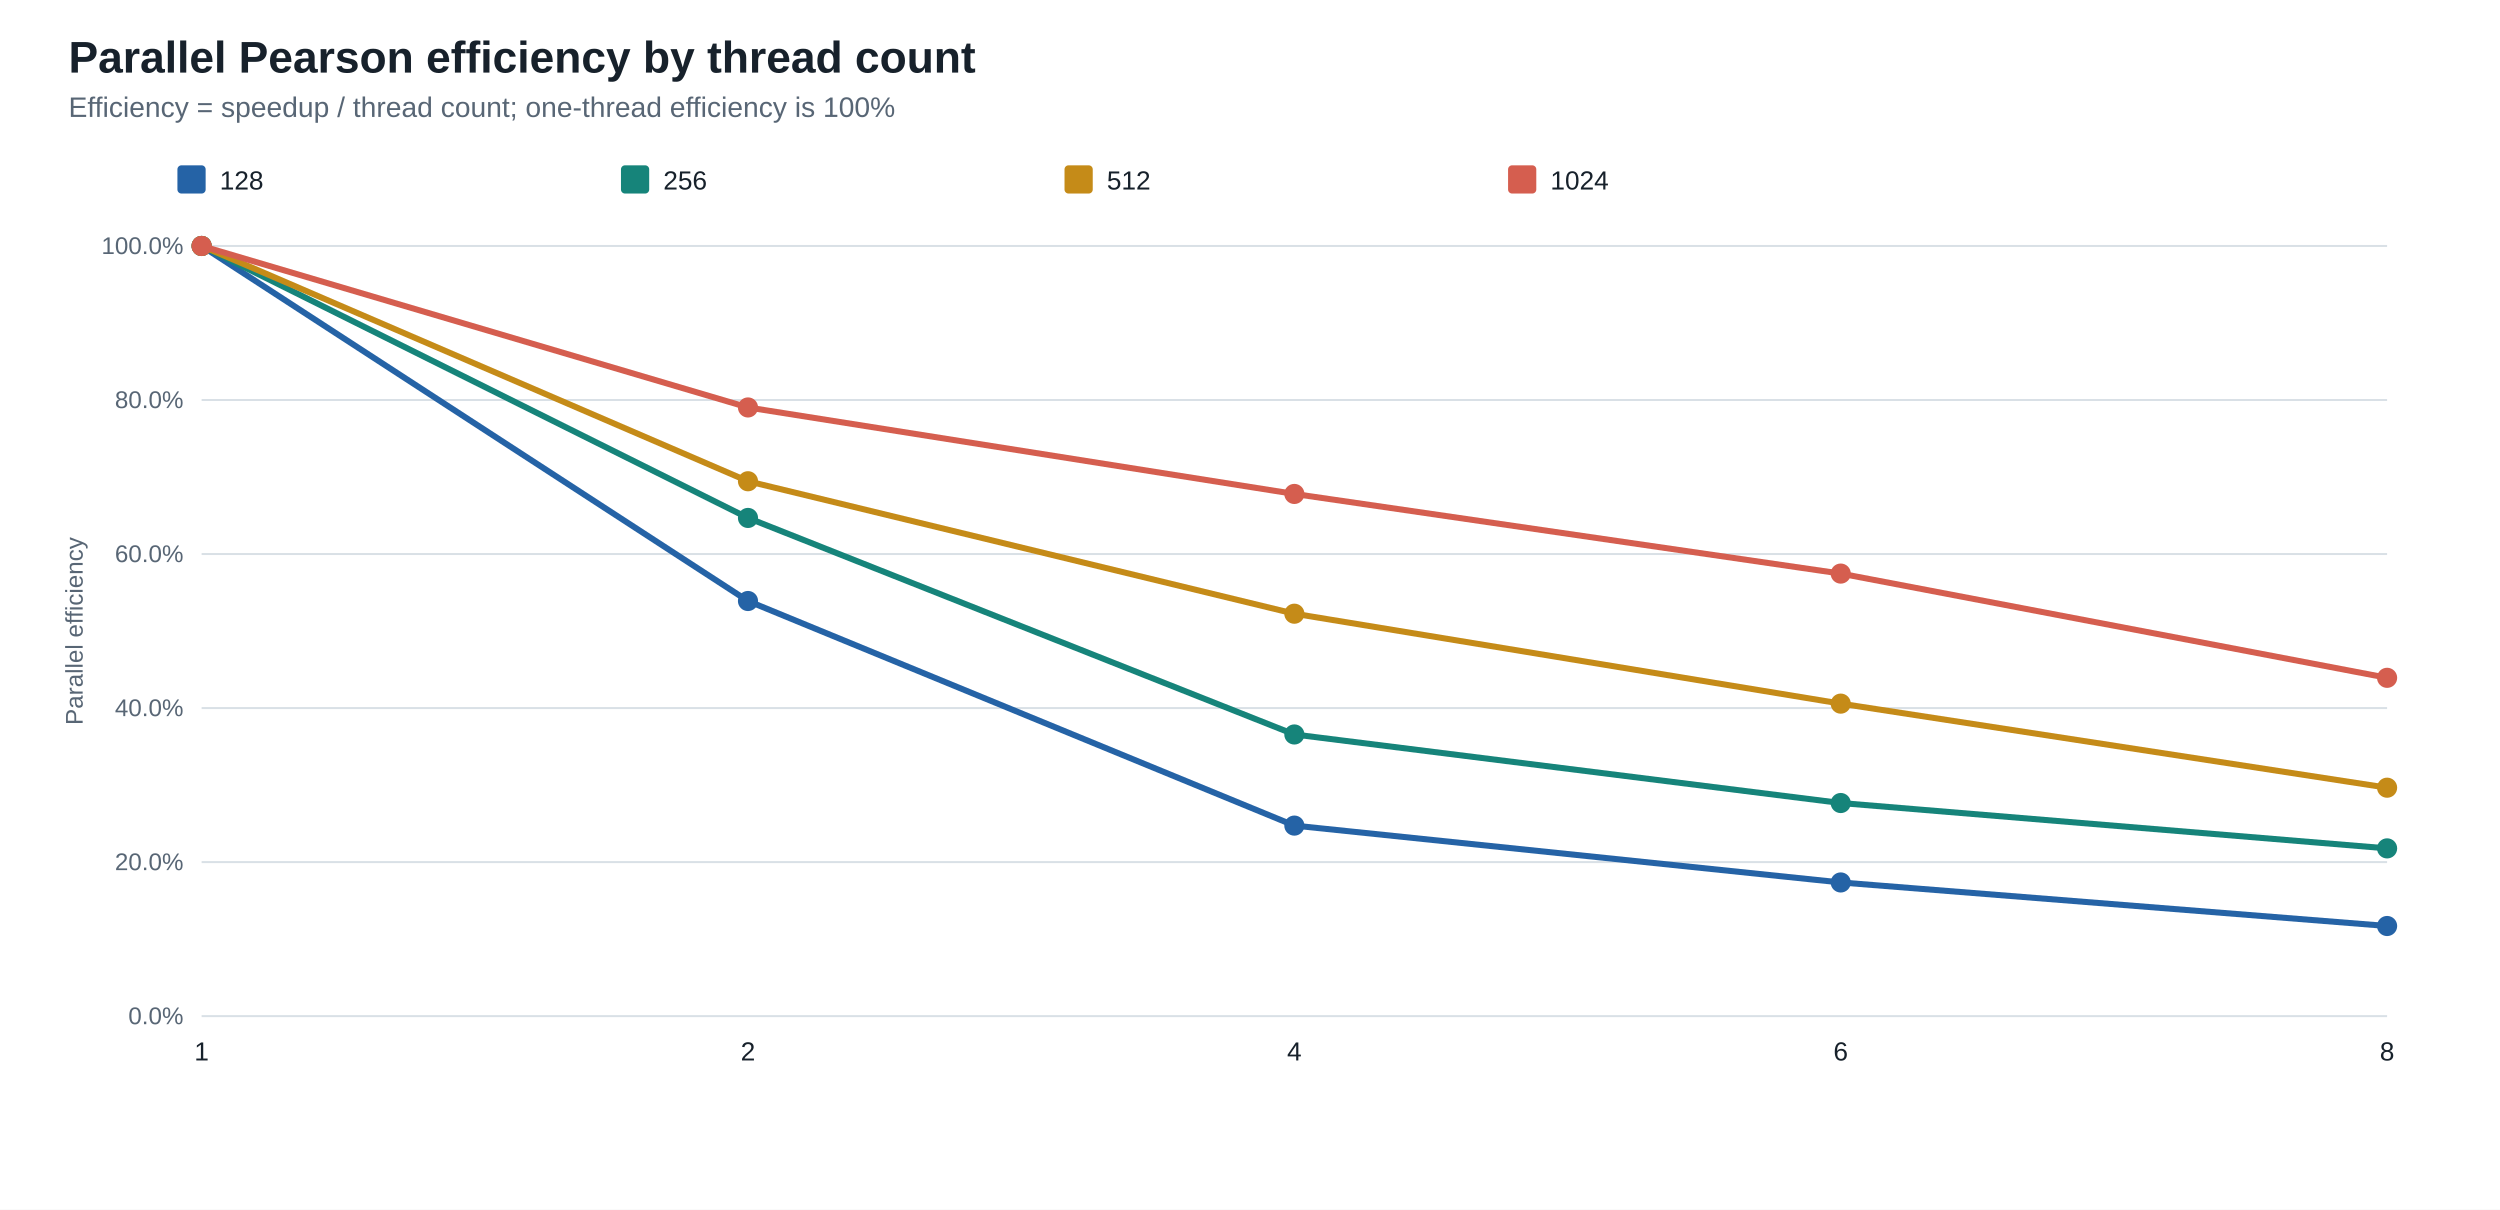
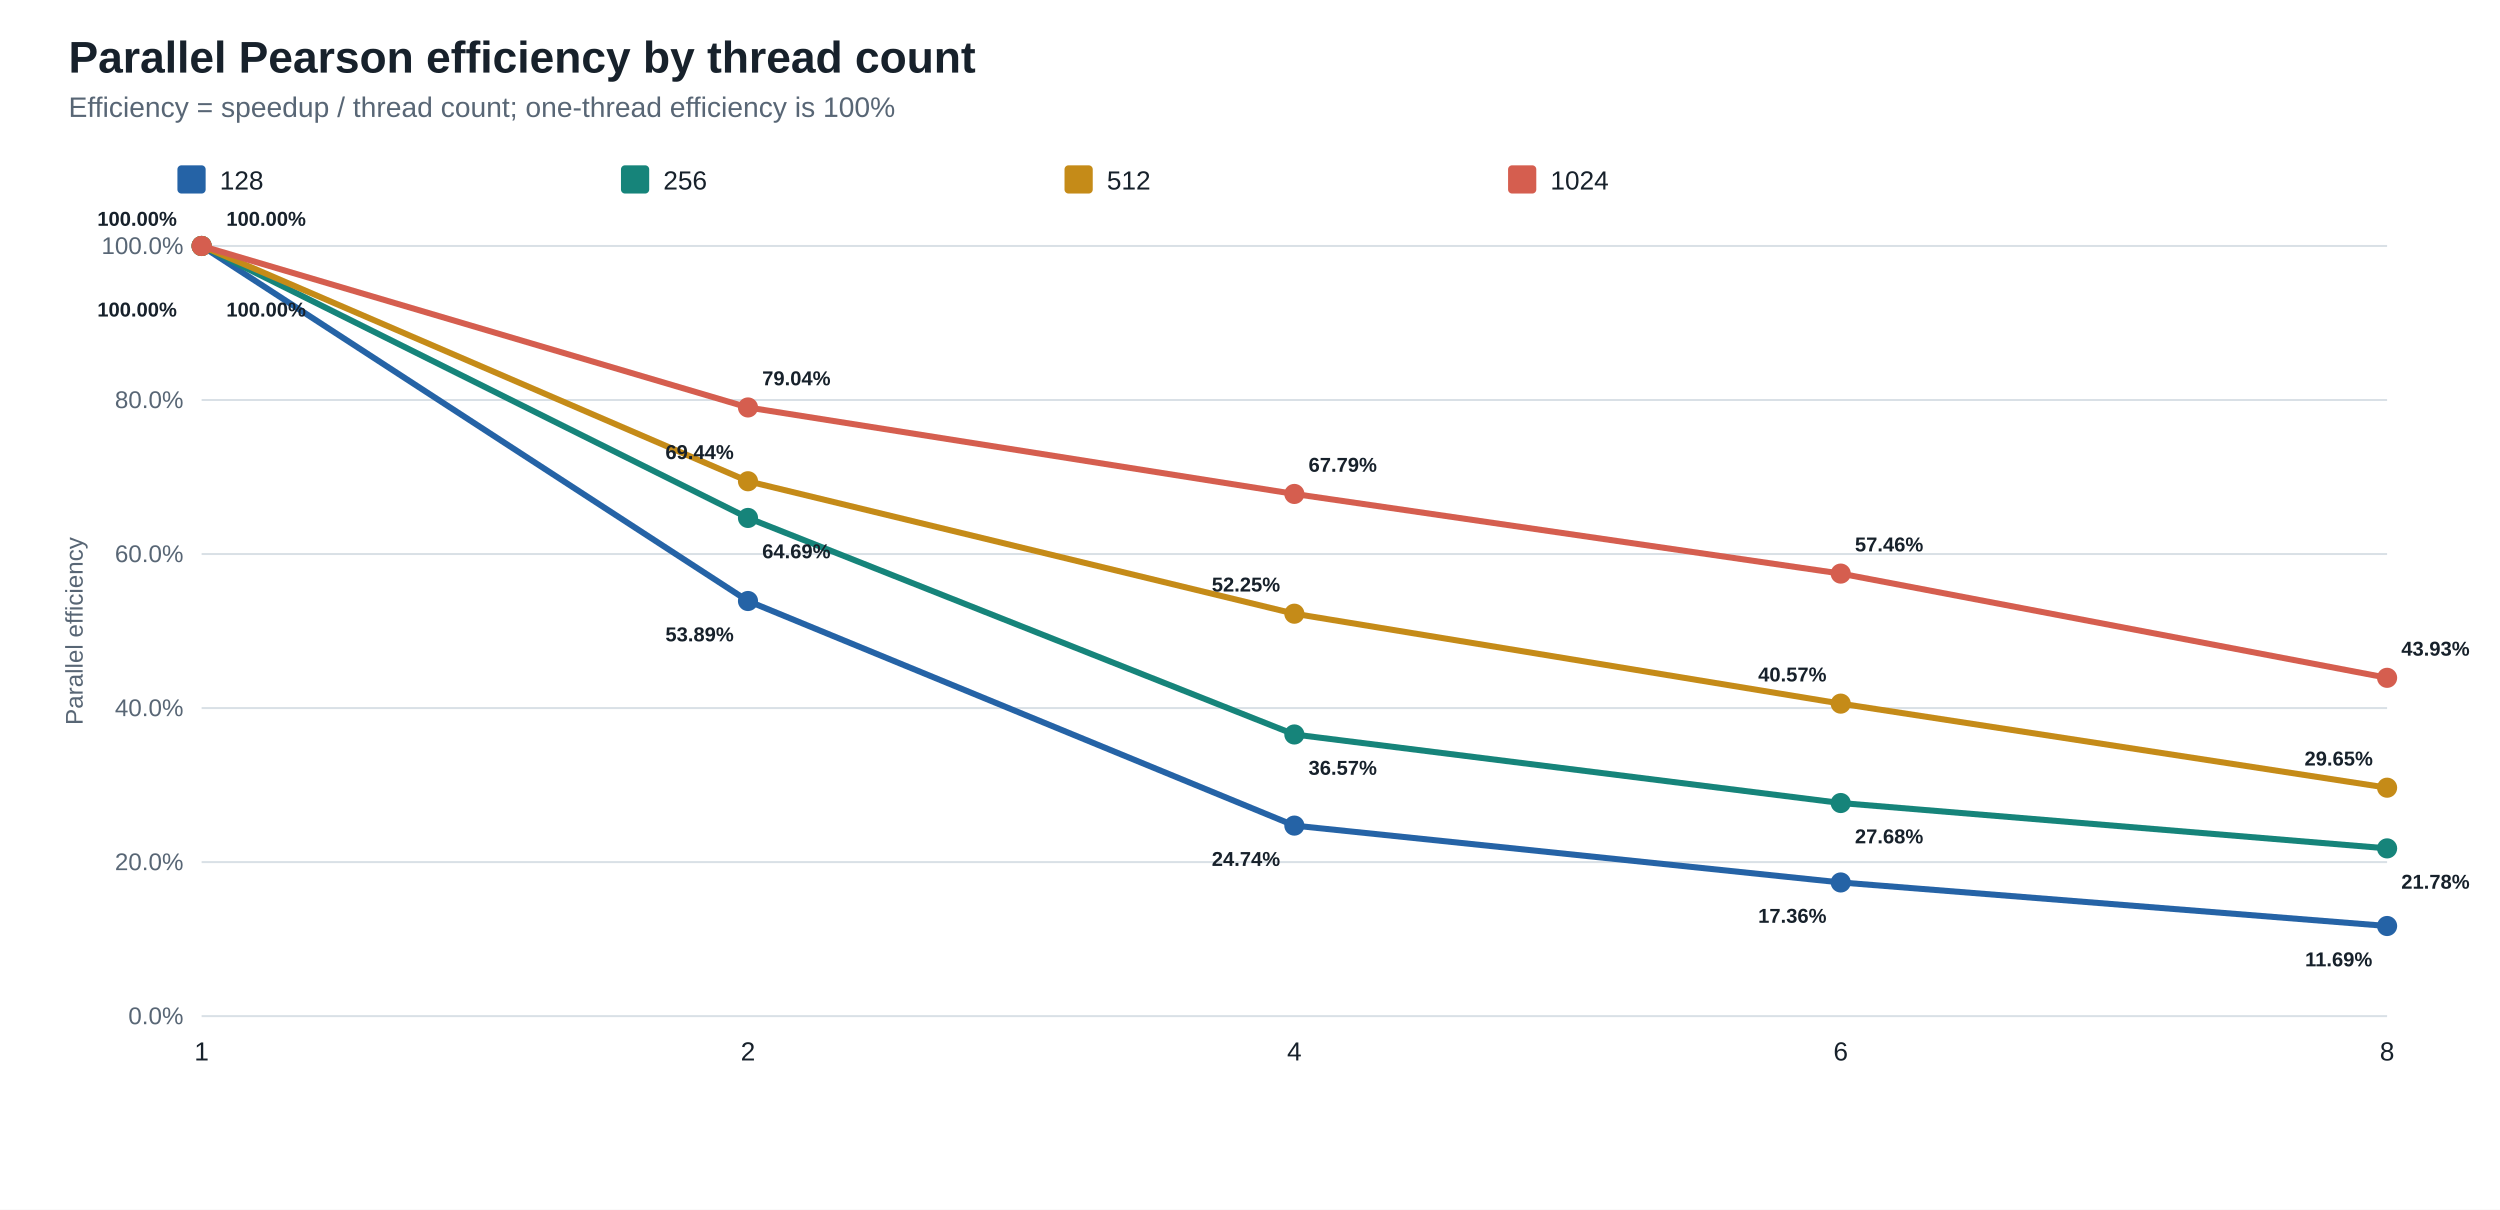
<svg xmlns="http://www.w3.org/2000/svg" width="1240" height="600" viewBox="0 0 1240 600">
  <style>
text { font-family: Arial, Helvetica, sans-serif; fill: #17212b; letter-spacing: 0; }
.title { font-size: 22px; font-weight: 700; }
.subtitle { font-size: 14px; fill: #586675; }
.axis { font-size: 12px; fill: #586675; }
.label { font-size: 13px; }
.value { font-size: 12px; font-weight: 700; }
+ .value-small { font-size: 10px; font-weight: 700; }
</style>
  <rect width="1240" height="600" fill="#ffffff" />
  <text x="34" y="36" class="title">Parallel Pearson efficiency by thread count</text>
  <text x="34" y="58" class="subtitle">Efficiency = speedup / thread count; one-thread efficiency is 100%</text>
  <rect x="88" y="82" width="14" height="14" rx="2" fill="#2563a6" />
  <text x="109" y="94" class="label">128</text>
  <rect x="308" y="82" width="14" height="14" rx="2" fill="#16847a" />
  <text x="329" y="94" class="label">256</text>
  <rect x="528" y="82" width="14" height="14" rx="2" fill="#c58b18" />
  <text x="549" y="94" class="label">512</text>
  <rect x="748" y="82" width="14" height="14" rx="2" fill="#d55e4f" />
  <text x="769" y="94" class="label">1024</text>
  <line x1="100" y1="504.0" x2="1184" y2="504.0" stroke="#d9e0e6" />
  <text x="91" y="508.0" text-anchor="end" class="axis">0.0%</text>
  <line x1="100" y1="427.6" x2="1184" y2="427.6" stroke="#d9e0e6" />
  <text x="91" y="431.6" text-anchor="end" class="axis">20.0%</text>
  <line x1="100" y1="351.2" x2="1184" y2="351.2" stroke="#d9e0e6" />
  <text x="91" y="355.2" text-anchor="end" class="axis">40.0%</text>
  <line x1="100" y1="274.8" x2="1184" y2="274.8" stroke="#d9e0e6" />
  <text x="91" y="278.8" text-anchor="end" class="axis">60.0%</text>
  <line x1="100" y1="198.4" x2="1184" y2="198.4" stroke="#d9e0e6" />
  <text x="91" y="202.4" text-anchor="end" class="axis">80.0%</text>
  <line x1="100" y1="122.0" x2="1184" y2="122.0" stroke="#d9e0e6" />
  <text x="91" y="126.0" text-anchor="end" class="axis">100.0%</text>
  <polyline points="100.0,122.0 371.0,298.1 642.0,409.5 913.0,437.7 1184.0,459.3" fill="none" stroke="#2563a6" stroke-width="3" />
  <circle cx="100.0" cy="122.0" r="5" fill="#2563a6" />
+   <text x="68.0" y="157.0" text-anchor="middle" class="value-small">100.00%</text>
  <circle cx="371.0" cy="298.1" r="5" fill="#2563a6" />
+   <text x="347.0" y="318.1" text-anchor="middle" class="value-small">53.89%</text>
  <circle cx="642.0" cy="409.5" r="5" fill="#2563a6" />
+   <text x="618.0" y="429.5" text-anchor="middle" class="value-small">24.74%</text>
  <circle cx="913.0" cy="437.7" r="5" fill="#2563a6" />
+   <text x="889.0" y="457.7" text-anchor="middle" class="value-small">17.36%</text>
  <circle cx="1184.0" cy="459.3" r="5" fill="#2563a6" />
+   <text x="1160.0" y="479.3" text-anchor="middle" class="value-small">11.69%</text>
  <polyline points="100.0,122.0 371.0,256.9 642.0,364.3 913.0,398.3 1184.0,420.8" fill="none" stroke="#16847a" stroke-width="3" />
  <circle cx="100.0" cy="122.0" r="5" fill="#16847a" />
+   <text x="132.0" y="157.0" text-anchor="middle" class="value-small">100.00%</text>
  <circle cx="371.0" cy="256.9" r="5" fill="#16847a" />
+   <text x="395.0" y="276.9" text-anchor="middle" class="value-small">64.69%</text>
  <circle cx="642.0" cy="364.3" r="5" fill="#16847a" />
+   <text x="666.0" y="384.3" text-anchor="middle" class="value-small">36.57%</text>
  <circle cx="913.0" cy="398.3" r="5" fill="#16847a" />
+   <text x="937.0" y="418.3" text-anchor="middle" class="value-small">27.68%</text>
  <circle cx="1184.0" cy="420.8" r="5" fill="#16847a" />
+   <text x="1208.0" y="440.8" text-anchor="middle" class="value-small">21.78%</text>
  <polyline points="100.0,122.0 371.0,238.7 642.0,304.4 913.0,349.0 1184.0,390.7" fill="none" stroke="#c58b18" stroke-width="3" />
  <circle cx="100.0" cy="122.0" r="5" fill="#c58b18" />
+   <text x="68.0" y="112.0" text-anchor="middle" class="value-small">100.00%</text>
  <circle cx="371.0" cy="238.7" r="5" fill="#c58b18" />
+   <text x="347.0" y="227.7" text-anchor="middle" class="value-small">69.44%</text>
  <circle cx="642.0" cy="304.4" r="5" fill="#c58b18" />
+   <text x="618.0" y="293.4" text-anchor="middle" class="value-small">52.25%</text>
  <circle cx="913.0" cy="349.0" r="5" fill="#c58b18" />
+   <text x="889.0" y="338.0" text-anchor="middle" class="value-small">40.57%</text>
  <circle cx="1184.0" cy="390.7" r="5" fill="#c58b18" />
+   <text x="1160.0" y="379.7" text-anchor="middle" class="value-small">29.65%</text>
  <polyline points="100.0,122.0 371.0,202.1 642.0,245.0 913.0,284.5 1184.0,336.2" fill="none" stroke="#d55e4f" stroke-width="3" />
  <circle cx="100.0" cy="122.0" r="5" fill="#d55e4f" />
+   <text x="132.0" y="112.0" text-anchor="middle" class="value-small">100.00%</text>
  <circle cx="371.0" cy="202.1" r="5" fill="#d55e4f" />
+   <text x="395.0" y="191.1" text-anchor="middle" class="value-small">79.04%</text>
  <circle cx="642.0" cy="245.0" r="5" fill="#d55e4f" />
+   <text x="666.0" y="234.0" text-anchor="middle" class="value-small">67.79%</text>
  <circle cx="913.0" cy="284.5" r="5" fill="#d55e4f" />
+   <text x="937.0" y="273.5" text-anchor="middle" class="value-small">57.46%</text>
  <circle cx="1184.0" cy="336.2" r="5" fill="#d55e4f" />
+   <text x="1208.0" y="325.2" text-anchor="middle" class="value-small">43.93%</text>
  <text x="100.0" y="526" text-anchor="middle" class="label">1</text>
  <text x="371.0" y="526" text-anchor="middle" class="label">2</text>
  <text x="642.0" y="526" text-anchor="middle" class="label">4</text>
  <text x="913.0" y="526" text-anchor="middle" class="label">6</text>
  <text x="1184.0" y="526" text-anchor="middle" class="label">8</text>
  <text x="41" y="313.0" transform="rotate(-90 41 313.0)" text-anchor="middle" class="axis">Parallel efficiency</text>
</svg>
